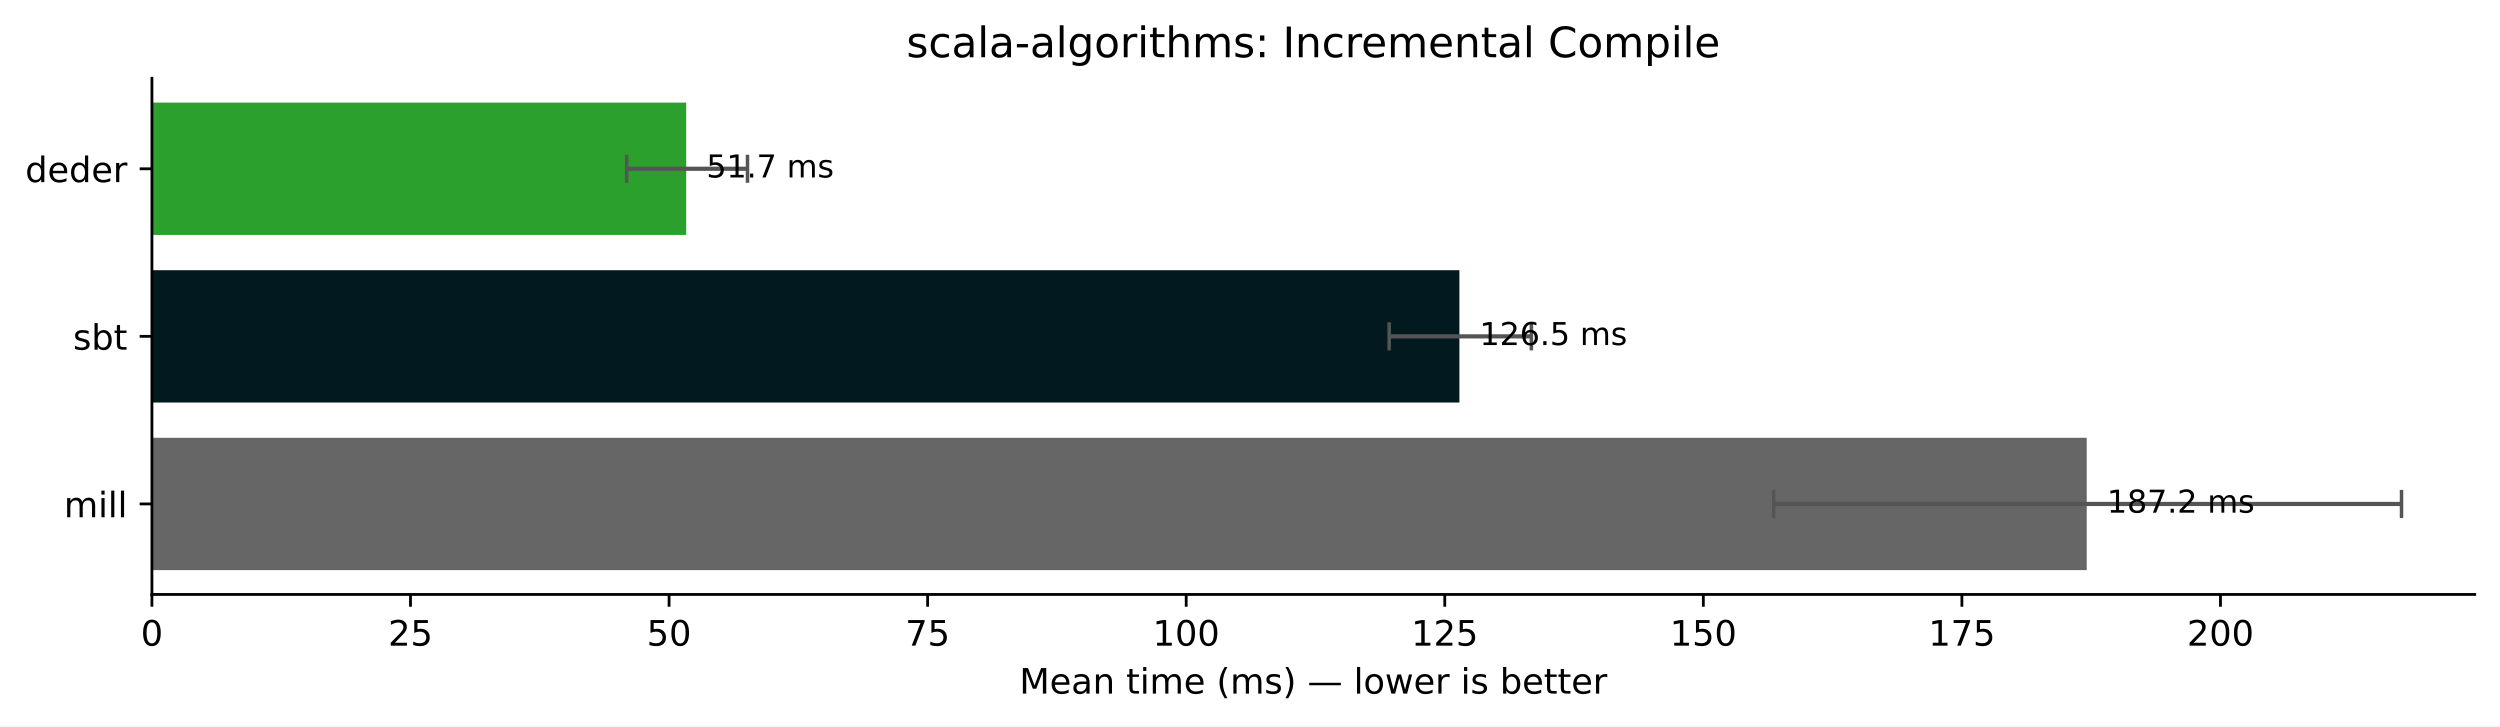
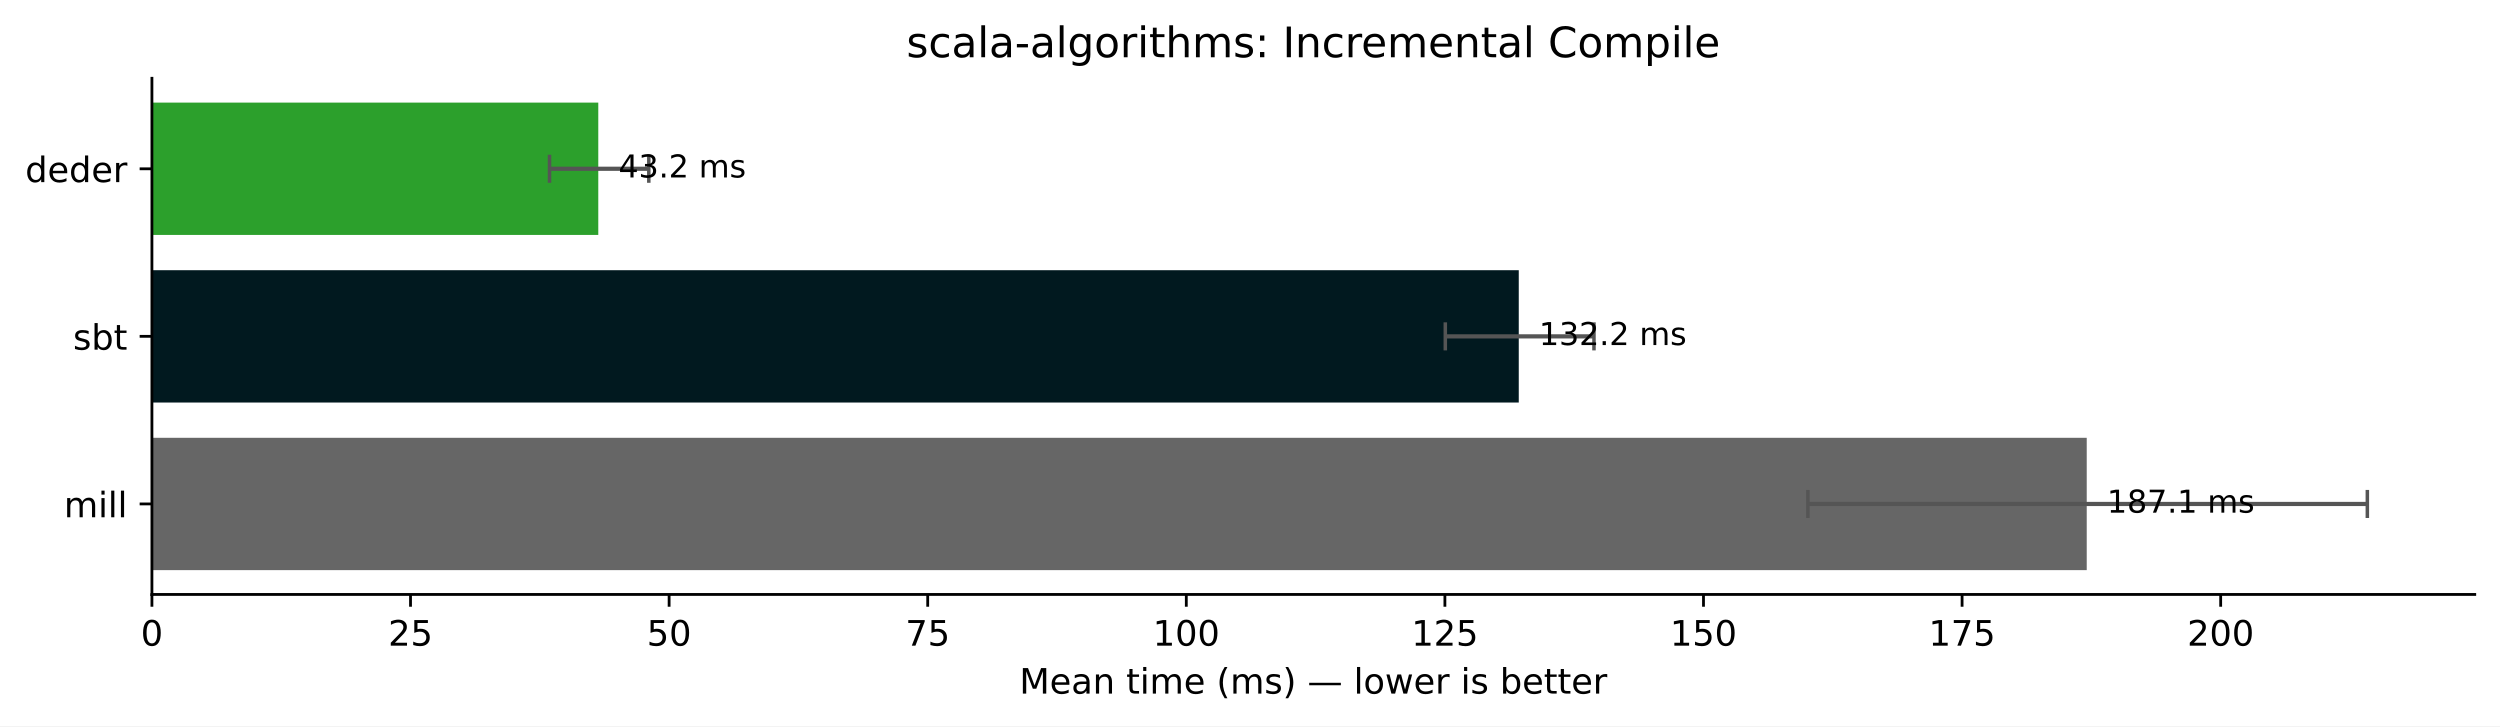
<svg xmlns="http://www.w3.org/2000/svg" xmlns:xlink="http://www.w3.org/1999/xlink" width="712.754pt" height="207.034pt" viewBox="0 0 712.754 207.034" version="1.1">
  <defs>
    <style type="text/css">*{stroke-linejoin: round; stroke-linecap: butt}</style>
  </defs>
  <g id="figure_1">
    <g id="patch_1">
      <path d="M 0 207.034  L 712.754 207.034  L 712.754 0  L 0 0  z " style="fill: #ffffff" />
    </g>
    <g id="axes_1">
      <g id="patch_2">
        <path d="M 43.314 169.478  L 705.554 169.478  L 705.554 22.318  L 43.314 22.318  z " style="fill: #ffffff" />
      </g>
      <g id="patch_3">
-         <path d="M 43.314 162.789  L 595.181 162.789  L 595.181 124.566  L 43.314 124.566  z " clip-path="url(#p7e53af9732)" style="fill: #666666; stroke: #ffffff; stroke-width: 0.5; stroke-linejoin: miter" />
+         <path d="M 43.314 162.789  L 595.181 162.789  L 595.181 124.566  L 43.314 124.566  z " clip-path="url(#p430bd5a08d)" style="fill: #666666; stroke: #ffffff; stroke-width: 0.5; stroke-linejoin: miter" />
      </g>
      <g id="patch_4">
-         <path d="M 43.314 115.01  L 416.326 115.01  L 416.326 76.786  L 43.314 76.786  z " clip-path="url(#p7e53af9732)" style="fill: #01191f; stroke: #ffffff; stroke-width: 0.5; stroke-linejoin: miter" />
+         <path d="M 43.314 115.01  L 433.251 115.01  L 433.251 76.786  L 43.314 76.786  z " clip-path="url(#p430bd5a08d)" style="fill: #01191f; stroke: #ffffff; stroke-width: 0.5; stroke-linejoin: miter" />
      </g>
      <g id="patch_5">
-         <path d="M 43.314 67.231  L 195.886 67.231  L 195.886 29.007  L 43.314 29.007  z " clip-path="url(#p7e53af9732)" style="fill: #2ca02c; stroke: #ffffff; stroke-width: 0.5; stroke-linejoin: miter" />
+         <path d="M 43.314 67.231  L 170.822 67.231  L 170.822 29.007  L 43.314 29.007  z " clip-path="url(#p430bd5a08d)" style="fill: #2ca02c; stroke: #ffffff; stroke-width: 0.5; stroke-linejoin: miter" />
      </g>
      <g id="matplotlib.axis_1">
        <g id="xtick_1">
          <g id="line2d_1">
            <defs>
-               <path id="meca6073a66" d="M 0 0  L 0 3.5  " style="stroke: #000000; stroke-width: 0.8" />
+               <path id="m605adadff2" d="M 0 0  L 0 3.5  " style="stroke: #000000; stroke-width: 0.8" />
            </defs>
            <g>
-               <use xlink:href="#meca6073a66" x="43.314" y="169.478" style="stroke: #000000; stroke-width: 0.8" />
+               <use xlink:href="#m605adadff2" x="43.314" y="169.478" style="stroke: #000000; stroke-width: 0.8" />
            </g>
          </g>
          <g id="text_1">
            <g transform="translate(40.13281 184.0766) scale(0.1 -0.1)">
              <defs>
                <path id="DejaVuSans-30" d="M 2034 4250  Q 1547 4250 1301 3770  Q 1056 3291 1056 2328  Q 1056 1369 1301 889  Q 1547 409 2034 409  Q 2525 409 2770 889  Q 3016 1369 3016 2328  Q 3016 3291 2770 3770  Q 2525 4250 2034 4250  z M 2034 4750  Q 2819 4750 3233 4129  Q 3647 3509 3647 2328  Q 3647 1150 3233 529  Q 2819 -91 2034 -91  Q 1250 -91 836 529  Q 422 1150 422 2328  Q 422 3509 836 4129  Q 1250 4750 2034 4750  z " transform="scale(0.015625)" />
              </defs>
              <use xlink:href="#DejaVuSans-30" />
            </g>
          </g>
        </g>
        <g id="xtick_2">
          <g id="line2d_2">
            <g>
-               <use xlink:href="#meca6073a66" x="117.032" y="169.478" style="stroke: #000000; stroke-width: 0.8" />
+               <use xlink:href="#m605adadff2" x="117.04" y="169.478" style="stroke: #000000; stroke-width: 0.8" />
            </g>
          </g>
          <g id="text_2">
-             <g transform="translate(110.6696 184.0766) scale(0.1 -0.1)">
+             <g transform="translate(110.6771 184.0766) scale(0.1 -0.1)">
              <defs>
                <path id="DejaVuSans-32" d="M 1228 531  L 3431 531  L 3431 0  L 469 0  L 469 531  Q 828 903 1448 1529  Q 2069 2156 2228 2338  Q 2531 2678 2651 2914  Q 2772 3150 2772 3378  Q 2772 3750 2511 3984  Q 2250 4219 1831 4219  Q 1534 4219 1204 4116  Q 875 4013 500 3803  L 500 4441  Q 881 4594 1212 4672  Q 1544 4750 1819 4750  Q 2544 4750 2975 4387  Q 3406 4025 3406 3419  Q 3406 3131 3298 2873  Q 3191 2616 2906 2266  Q 2828 2175 2409 1742  Q 1991 1309 1228 531  z " transform="scale(0.015625)" />
                <path id="DejaVuSans-35" d="M 691 4666  L 3169 4666  L 3169 4134  L 1269 4134  L 1269 2991  Q 1406 3038 1543 3061  Q 1681 3084 1819 3084  Q 2600 3084 3056 2656  Q 3513 2228 3513 1497  Q 3513 744 3044 326  Q 2575 -91 1722 -91  Q 1428 -91 1123 -41  Q 819 9 494 109  L 494 744  Q 775 591 1075 516  Q 1375 441 1709 441  Q 2250 441 2565 725  Q 2881 1009 2881 1497  Q 2881 1984 2565 2268  Q 2250 2553 1709 2553  Q 1456 2553 1204 2497  Q 953 2441 691 2322  L 691 4666  z " transform="scale(0.015625)" />
              </defs>
              <use xlink:href="#DejaVuSans-32" />
              <use xlink:href="#DejaVuSans-35" transform="translate(63.62305 0)" />
            </g>
          </g>
        </g>
        <g id="xtick_3">
          <g id="line2d_3">
            <g>
-               <use xlink:href="#meca6073a66" x="190.75" y="169.478" style="stroke: #000000; stroke-width: 0.8" />
+               <use xlink:href="#m605adadff2" x="190.765" y="169.478" style="stroke: #000000; stroke-width: 0.8" />
            </g>
          </g>
          <g id="text_3">
-             <g transform="translate(184.3877 184.0766) scale(0.1 -0.1)">
+             <g transform="translate(184.4027 184.0766) scale(0.1 -0.1)">
              <use xlink:href="#DejaVuSans-35" />
              <use xlink:href="#DejaVuSans-30" transform="translate(63.62305 0)" />
            </g>
          </g>
        </g>
        <g id="xtick_4">
          <g id="line2d_4">
            <g>
-               <use xlink:href="#meca6073a66" x="264.468" y="169.478" style="stroke: #000000; stroke-width: 0.8" />
+               <use xlink:href="#m605adadff2" x="264.491" y="169.478" style="stroke: #000000; stroke-width: 0.8" />
            </g>
          </g>
          <g id="text_4">
-             <g transform="translate(258.1058 184.0766) scale(0.1 -0.1)">
+             <g transform="translate(258.1282 184.0766) scale(0.1 -0.1)">
              <defs>
                <path id="DejaVuSans-37" d="M 525 4666  L 3525 4666  L 3525 4397  L 1831 0  L 1172 0  L 2766 4134  L 525 4134  L 525 4666  z " transform="scale(0.015625)" />
              </defs>
              <use xlink:href="#DejaVuSans-37" />
              <use xlink:href="#DejaVuSans-35" transform="translate(63.62305 0)" />
            </g>
          </g>
        </g>
        <g id="xtick_5">
          <g id="line2d_5">
            <g>
-               <use xlink:href="#meca6073a66" x="338.186" y="169.478" style="stroke: #000000; stroke-width: 0.8" />
+               <use xlink:href="#m605adadff2" x="338.216" y="169.478" style="stroke: #000000; stroke-width: 0.8" />
            </g>
          </g>
          <g id="text_5">
-             <g transform="translate(328.6427 184.0766) scale(0.1 -0.1)">
+             <g transform="translate(328.6725 184.0766) scale(0.1 -0.1)">
              <defs>
                <path id="DejaVuSans-31" d="M 794 531  L 1825 531  L 1825 4091  L 703 3866  L 703 4441  L 1819 4666  L 2450 4666  L 2450 531  L 3481 531  L 3481 0  L 794 0  L 794 531  z " transform="scale(0.015625)" />
              </defs>
              <use xlink:href="#DejaVuSans-31" />
              <use xlink:href="#DejaVuSans-30" transform="translate(63.62305 0)" />
              <use xlink:href="#DejaVuSans-30" transform="translate(127.2461 0)" />
            </g>
          </g>
        </g>
        <g id="xtick_6">
          <g id="line2d_6">
            <g>
-               <use xlink:href="#meca6073a66" x="411.904" y="169.478" style="stroke: #000000; stroke-width: 0.8" />
+               <use xlink:href="#m605adadff2" x="411.942" y="169.478" style="stroke: #000000; stroke-width: 0.8" />
            </g>
          </g>
          <g id="text_6">
-             <g transform="translate(402.3607 184.0766) scale(0.1 -0.1)">
+             <g transform="translate(402.398 184.0766) scale(0.1 -0.1)">
              <use xlink:href="#DejaVuSans-31" />
              <use xlink:href="#DejaVuSans-32" transform="translate(63.62305 0)" />
              <use xlink:href="#DejaVuSans-35" transform="translate(127.2461 0)" />
            </g>
          </g>
        </g>
        <g id="xtick_7">
          <g id="line2d_7">
            <g>
-               <use xlink:href="#meca6073a66" x="485.623" y="169.478" style="stroke: #000000; stroke-width: 0.8" />
+               <use xlink:href="#m605adadff2" x="485.667" y="169.478" style="stroke: #000000; stroke-width: 0.8" />
            </g>
          </g>
          <g id="text_7">
-             <g transform="translate(476.0788 184.0766) scale(0.1 -0.1)">
+             <g transform="translate(476.1236 184.0766) scale(0.1 -0.1)">
              <use xlink:href="#DejaVuSans-31" />
              <use xlink:href="#DejaVuSans-35" transform="translate(63.62305 0)" />
              <use xlink:href="#DejaVuSans-30" transform="translate(127.2461 0)" />
            </g>
          </g>
        </g>
        <g id="xtick_8">
          <g id="line2d_8">
            <g>
-               <use xlink:href="#meca6073a66" x="559.341" y="169.478" style="stroke: #000000; stroke-width: 0.8" />
+               <use xlink:href="#m605adadff2" x="559.393" y="169.478" style="stroke: #000000; stroke-width: 0.8" />
            </g>
          </g>
          <g id="text_8">
-             <g transform="translate(549.7969 184.0766) scale(0.1 -0.1)">
+             <g transform="translate(549.8491 184.0766) scale(0.1 -0.1)">
              <use xlink:href="#DejaVuSans-31" />
              <use xlink:href="#DejaVuSans-37" transform="translate(63.62305 0)" />
              <use xlink:href="#DejaVuSans-35" transform="translate(127.2461 0)" />
            </g>
          </g>
        </g>
        <g id="xtick_9">
          <g id="line2d_9">
            <g>
-               <use xlink:href="#meca6073a66" x="633.059" y="169.478" style="stroke: #000000; stroke-width: 0.8" />
+               <use xlink:href="#m605adadff2" x="633.118" y="169.478" style="stroke: #000000; stroke-width: 0.8" />
            </g>
          </g>
          <g id="text_9">
-             <g transform="translate(623.515 184.0766) scale(0.1 -0.1)">
+             <g transform="translate(623.5747 184.0766) scale(0.1 -0.1)">
              <use xlink:href="#DejaVuSans-32" />
              <use xlink:href="#DejaVuSans-30" transform="translate(63.62305 0)" />
              <use xlink:href="#DejaVuSans-30" transform="translate(127.2461 0)" />
            </g>
          </g>
        </g>
        <g id="text_10">
          <g transform="translate(290.6372 197.7547) scale(0.1 -0.1)">
            <defs>
              <path id="DejaVuSans-4d" d="M 628 4666  L 1569 4666  L 2759 1491  L 3956 4666  L 4897 4666  L 4897 0  L 4281 0  L 4281 4097  L 3078 897  L 2444 897  L 1241 4097  L 1241 0  L 628 0  L 628 4666  z " transform="scale(0.015625)" />
              <path id="DejaVuSans-65" d="M 3597 1894  L 3597 1613  L 953 1613  Q 991 1019 1311 708  Q 1631 397 2203 397  Q 2534 397 2845 478  Q 3156 559 3463 722  L 3463 178  Q 3153 47 2828 -22  Q 2503 -91 2169 -91  Q 1331 -91 842 396  Q 353 884 353 1716  Q 353 2575 817 3079  Q 1281 3584 2069 3584  Q 2775 3584 3186 3129  Q 3597 2675 3597 1894  z M 3022 2063  Q 3016 2534 2758 2815  Q 2500 3097 2075 3097  Q 1594 3097 1305 2825  Q 1016 2553 972 2059  L 3022 2063  z " transform="scale(0.015625)" />
              <path id="DejaVuSans-61" d="M 2194 1759  Q 1497 1759 1228 1600  Q 959 1441 959 1056  Q 959 750 1161 570  Q 1363 391 1709 391  Q 2188 391 2477 730  Q 2766 1069 2766 1631  L 2766 1759  L 2194 1759  z M 3341 1997  L 3341 0  L 2766 0  L 2766 531  Q 2569 213 2275 61  Q 1981 -91 1556 -91  Q 1019 -91 701 211  Q 384 513 384 1019  Q 384 1609 779 1909  Q 1175 2209 1959 2209  L 2766 2209  L 2766 2266  Q 2766 2663 2505 2880  Q 2244 3097 1772 3097  Q 1472 3097 1187 3025  Q 903 2953 641 2809  L 641 3341  Q 956 3463 1253 3523  Q 1550 3584 1831 3584  Q 2591 3584 2966 3190  Q 3341 2797 3341 1997  z " transform="scale(0.015625)" />
              <path id="DejaVuSans-6e" d="M 3513 2113  L 3513 0  L 2938 0  L 2938 2094  Q 2938 2591 2744 2837  Q 2550 3084 2163 3084  Q 1697 3084 1428 2787  Q 1159 2491 1159 1978  L 1159 0  L 581 0  L 581 3500  L 1159 3500  L 1159 2956  Q 1366 3272 1645 3428  Q 1925 3584 2291 3584  Q 2894 3584 3203 3211  Q 3513 2838 3513 2113  z " transform="scale(0.015625)" />
              <path id="DejaVuSans-20" transform="scale(0.015625)" />
              <path id="DejaVuSans-74" d="M 1172 4494  L 1172 3500  L 2356 3500  L 2356 3053  L 1172 3053  L 1172 1153  Q 1172 725 1289 603  Q 1406 481 1766 481  L 2356 481  L 2356 0  L 1766 0  Q 1100 0 847 248  Q 594 497 594 1153  L 594 3053  L 172 3053  L 172 3500  L 594 3500  L 594 4494  L 1172 4494  z " transform="scale(0.015625)" />
              <path id="DejaVuSans-69" d="M 603 3500  L 1178 3500  L 1178 0  L 603 0  L 603 3500  z M 603 4863  L 1178 4863  L 1178 4134  L 603 4134  L 603 4863  z " transform="scale(0.015625)" />
              <path id="DejaVuSans-6d" d="M 3328 2828  Q 3544 3216 3844 3400  Q 4144 3584 4550 3584  Q 5097 3584 5394 3201  Q 5691 2819 5691 2113  L 5691 0  L 5113 0  L 5113 2094  Q 5113 2597 4934 2840  Q 4756 3084 4391 3084  Q 3944 3084 3684 2787  Q 3425 2491 3425 1978  L 3425 0  L 2847 0  L 2847 2094  Q 2847 2600 2669 2842  Q 2491 3084 2119 3084  Q 1678 3084 1418 2786  Q 1159 2488 1159 1978  L 1159 0  L 581 0  L 581 3500  L 1159 3500  L 1159 2956  Q 1356 3278 1631 3431  Q 1906 3584 2284 3584  Q 2666 3584 2933 3390  Q 3200 3197 3328 2828  z " transform="scale(0.015625)" />
              <path id="DejaVuSans-28" d="M 1984 4856  Q 1566 4138 1362 3434  Q 1159 2731 1159 2009  Q 1159 1288 1364 580  Q 1569 -128 1984 -844  L 1484 -844  Q 1016 -109 783 600  Q 550 1309 550 2009  Q 550 2706 781 3412  Q 1013 4119 1484 4856  L 1984 4856  z " transform="scale(0.015625)" />
              <path id="DejaVuSans-73" d="M 2834 3397  L 2834 2853  Q 2591 2978 2328 3040  Q 2066 3103 1784 3103  Q 1356 3103 1142 2972  Q 928 2841 928 2578  Q 928 2378 1081 2264  Q 1234 2150 1697 2047  L 1894 2003  Q 2506 1872 2764 1633  Q 3022 1394 3022 966  Q 3022 478 2636 193  Q 2250 -91 1575 -91  Q 1294 -91 989 -36  Q 684 19 347 128  L 347 722  Q 666 556 975 473  Q 1284 391 1588 391  Q 1994 391 2212 530  Q 2431 669 2431 922  Q 2431 1156 2273 1281  Q 2116 1406 1581 1522  L 1381 1569  Q 847 1681 609 1914  Q 372 2147 372 2553  Q 372 3047 722 3315  Q 1072 3584 1716 3584  Q 2034 3584 2315 3537  Q 2597 3491 2834 3397  z " transform="scale(0.015625)" />
              <path id="DejaVuSans-29" d="M 513 4856  L 1013 4856  Q 1481 4119 1714 3412  Q 1947 2706 1947 2009  Q 1947 1309 1714 600  Q 1481 -109 1013 -844  L 513 -844  Q 928 -128 1133 580  Q 1338 1288 1338 2009  Q 1338 2731 1133 3434  Q 928 4138 513 4856  z " transform="scale(0.015625)" />
              <path id="DejaVuSans-2014" d="M 313 1978  L 6088 1978  L 6088 1528  L 313 1528  L 313 1978  z " transform="scale(0.015625)" />
              <path id="DejaVuSans-6c" d="M 603 4863  L 1178 4863  L 1178 0  L 603 0  L 603 4863  z " transform="scale(0.015625)" />
              <path id="DejaVuSans-6f" d="M 1959 3097  Q 1497 3097 1228 2736  Q 959 2375 959 1747  Q 959 1119 1226 758  Q 1494 397 1959 397  Q 2419 397 2687 759  Q 2956 1122 2956 1747  Q 2956 2369 2687 2733  Q 2419 3097 1959 3097  z M 1959 3584  Q 2709 3584 3137 3096  Q 3566 2609 3566 1747  Q 3566 888 3137 398  Q 2709 -91 1959 -91  Q 1206 -91 779 398  Q 353 888 353 1747  Q 353 2609 779 3096  Q 1206 3584 1959 3584  z " transform="scale(0.015625)" />
              <path id="DejaVuSans-77" d="M 269 3500  L 844 3500  L 1563 769  L 2278 3500  L 2956 3500  L 3675 769  L 4391 3500  L 4966 3500  L 4050 0  L 3372 0  L 2619 2869  L 1863 0  L 1184 0  L 269 3500  z " transform="scale(0.015625)" />
              <path id="DejaVuSans-72" d="M 2631 2963  Q 2534 3019 2420 3045  Q 2306 3072 2169 3072  Q 1681 3072 1420 2755  Q 1159 2438 1159 1844  L 1159 0  L 581 0  L 581 3500  L 1159 3500  L 1159 2956  Q 1341 3275 1631 3429  Q 1922 3584 2338 3584  Q 2397 3584 2469 3576  Q 2541 3569 2628 3553  L 2631 2963  z " transform="scale(0.015625)" />
              <path id="DejaVuSans-62" d="M 3116 1747  Q 3116 2381 2855 2742  Q 2594 3103 2138 3103  Q 1681 3103 1420 2742  Q 1159 2381 1159 1747  Q 1159 1113 1420 752  Q 1681 391 2138 391  Q 2594 391 2855 752  Q 3116 1113 3116 1747  z M 1159 2969  Q 1341 3281 1617 3432  Q 1894 3584 2278 3584  Q 2916 3584 3314 3078  Q 3713 2572 3713 1747  Q 3713 922 3314 415  Q 2916 -91 2278 -91  Q 1894 -91 1617 61  Q 1341 213 1159 525  L 1159 0  L 581 0  L 581 4863  L 1159 4863  L 1159 2969  z " transform="scale(0.015625)" />
            </defs>
            <use xlink:href="#DejaVuSans-4d" />
            <use xlink:href="#DejaVuSans-65" transform="translate(86.2793 0)" />
            <use xlink:href="#DejaVuSans-61" transform="translate(147.8027 0)" />
            <use xlink:href="#DejaVuSans-6e" transform="translate(209.082 0)" />
            <use xlink:href="#DejaVuSans-20" transform="translate(272.4609 0)" />
            <use xlink:href="#DejaVuSans-74" transform="translate(304.248 0)" />
            <use xlink:href="#DejaVuSans-69" transform="translate(343.457 0)" />
            <use xlink:href="#DejaVuSans-6d" transform="translate(371.2402 0)" />
            <use xlink:href="#DejaVuSans-65" transform="translate(468.6523 0)" />
            <use xlink:href="#DejaVuSans-20" transform="translate(530.1758 0)" />
            <use xlink:href="#DejaVuSans-28" transform="translate(561.9629 0)" />
            <use xlink:href="#DejaVuSans-6d" transform="translate(600.9766 0)" />
            <use xlink:href="#DejaVuSans-73" transform="translate(698.3887 0)" />
            <use xlink:href="#DejaVuSans-29" transform="translate(750.4883 0)" />
            <use xlink:href="#DejaVuSans-20" transform="translate(789.502 0)" />
            <use xlink:href="#DejaVuSans-2014" transform="translate(821.2891 0)" />
            <use xlink:href="#DejaVuSans-20" transform="translate(921.2891 0)" />
            <use xlink:href="#DejaVuSans-6c" transform="translate(953.0762 0)" />
            <use xlink:href="#DejaVuSans-6f" transform="translate(980.8594 0)" />
            <use xlink:href="#DejaVuSans-77" transform="translate(1042.041 0)" />
            <use xlink:href="#DejaVuSans-65" transform="translate(1123.828 0)" />
            <use xlink:href="#DejaVuSans-72" transform="translate(1185.352 0)" />
            <use xlink:href="#DejaVuSans-20" transform="translate(1226.465 0)" />
            <use xlink:href="#DejaVuSans-69" transform="translate(1258.252 0)" />
            <use xlink:href="#DejaVuSans-73" transform="translate(1286.035 0)" />
            <use xlink:href="#DejaVuSans-20" transform="translate(1338.135 0)" />
            <use xlink:href="#DejaVuSans-62" transform="translate(1369.922 0)" />
            <use xlink:href="#DejaVuSans-65" transform="translate(1433.398 0)" />
            <use xlink:href="#DejaVuSans-74" transform="translate(1494.922 0)" />
            <use xlink:href="#DejaVuSans-74" transform="translate(1534.131 0)" />
            <use xlink:href="#DejaVuSans-65" transform="translate(1573.34 0)" />
            <use xlink:href="#DejaVuSans-72" transform="translate(1634.863 0)" />
          </g>
        </g>
      </g>
      <g id="matplotlib.axis_2">
        <g id="ytick_1">
          <g id="line2d_10">
            <defs>
-               <path id="m98a4b5c438" d="M 0 0  L -3.5 0  " style="stroke: #000000; stroke-width: 0.8" />
+               <path id="ma45e141ca2" d="M 0 0  L -3.5 0  " style="stroke: #000000; stroke-width: 0.8" />
            </defs>
            <g>
-               <use xlink:href="#m98a4b5c438" x="43.314" y="143.677" style="stroke: #000000; stroke-width: 0.8" />
+               <use xlink:href="#ma45e141ca2" x="43.314" y="143.677" style="stroke: #000000; stroke-width: 0.8" />
            </g>
          </g>
          <g id="text_11">
            <g transform="translate(18.23906 147.4766) scale(0.1 -0.1)">
              <use xlink:href="#DejaVuSans-6d" />
              <use xlink:href="#DejaVuSans-69" transform="translate(97.41211 0)" />
              <use xlink:href="#DejaVuSans-6c" transform="translate(125.1953 0)" />
              <use xlink:href="#DejaVuSans-6c" transform="translate(152.9785 0)" />
            </g>
          </g>
        </g>
        <g id="ytick_2">
          <g id="line2d_11">
            <g>
-               <use xlink:href="#m98a4b5c438" x="43.314" y="95.898" style="stroke: #000000; stroke-width: 0.8" />
+               <use xlink:href="#ma45e141ca2" x="43.314" y="95.898" style="stroke: #000000; stroke-width: 0.8" />
            </g>
          </g>
          <g id="text_12">
            <g transform="translate(20.83594 99.69734) scale(0.1 -0.1)">
              <use xlink:href="#DejaVuSans-73" />
              <use xlink:href="#DejaVuSans-62" transform="translate(52.09961 0)" />
              <use xlink:href="#DejaVuSans-74" transform="translate(115.5762 0)" />
            </g>
          </g>
        </g>
        <g id="ytick_3">
          <g id="line2d_12">
            <g>
-               <use xlink:href="#m98a4b5c438" x="43.314" y="48.119" style="stroke: #000000; stroke-width: 0.8" />
+               <use xlink:href="#ma45e141ca2" x="43.314" y="48.119" style="stroke: #000000; stroke-width: 0.8" />
            </g>
          </g>
          <g id="text_13">
            <g transform="translate(7.2 51.91812) scale(0.1 -0.1)">
              <defs>
                <path id="DejaVuSans-64" d="M 2906 2969  L 2906 4863  L 3481 4863  L 3481 0  L 2906 0  L 2906 525  Q 2725 213 2448 61  Q 2172 -91 1784 -91  Q 1150 -91 751 415  Q 353 922 353 1747  Q 353 2572 751 3078  Q 1150 3584 1784 3584  Q 2172 3584 2448 3432  Q 2725 3281 2906 2969  z M 947 1747  Q 947 1113 1208 752  Q 1469 391 1925 391  Q 2381 391 2643 752  Q 2906 1113 2906 1747  Q 2906 2381 2643 2742  Q 2381 3103 1925 3103  Q 1469 3103 1208 2742  Q 947 2381 947 1747  z " transform="scale(0.015625)" />
              </defs>
              <use xlink:href="#DejaVuSans-64" />
              <use xlink:href="#DejaVuSans-65" transform="translate(63.47656 0)" />
              <use xlink:href="#DejaVuSans-64" transform="translate(125 0)" />
              <use xlink:href="#DejaVuSans-65" transform="translate(188.4766 0)" />
              <use xlink:href="#DejaVuSans-72" transform="translate(250 0)" />
            </g>
          </g>
        </g>
      </g>
      <g id="LineCollection_1">
-         <path d="M 505.685 143.677  L 684.677 143.677  " clip-path="url(#p7e53af9732)" style="fill: none; stroke: #555555; stroke-width: 1.2" />
-         <path d="M 396.055 95.898  L 436.596 95.898  " clip-path="url(#p7e53af9732)" style="fill: none; stroke: #555555; stroke-width: 1.2" />
-         <path d="M 178.659 48.119  L 213.113 48.119  " clip-path="url(#p7e53af9732)" style="fill: none; stroke: #555555; stroke-width: 1.2" />
+         <path d="M 515.428 143.677  L 674.934 143.677  " clip-path="url(#p430bd5a08d)" style="fill: none; stroke: #555555; stroke-width: 1.2" />
+         <path d="M 412.059 95.898  L 454.444 95.898  " clip-path="url(#p430bd5a08d)" style="fill: none; stroke: #555555; stroke-width: 1.2" />
+         <path d="M 156.669 48.119  L 184.974 48.119  " clip-path="url(#p430bd5a08d)" style="fill: none; stroke: #555555; stroke-width: 1.2" />
      </g>
      <g id="line2d_13">
        <defs>
-           <path id="mab458e7ad3" d="M 0 4  L 0 -4  " style="stroke: #555555" />
+           <path id="m355a4eff26" d="M 0 4  L 0 -4  " style="stroke: #555555" />
        </defs>
-         <g clip-path="url(#p7e53af9732)">
-           <use xlink:href="#mab458e7ad3" x="505.685" y="143.677" style="fill: #1f77b4; stroke: #555555" />
-           <use xlink:href="#mab458e7ad3" x="396.055" y="95.898" style="fill: #1f77b4; stroke: #555555" />
-           <use xlink:href="#mab458e7ad3" x="178.659" y="48.119" style="fill: #1f77b4; stroke: #555555" />
+         <g clip-path="url(#p430bd5a08d)">
+           <use xlink:href="#m355a4eff26" x="515.428" y="143.677" style="fill: #1f77b4; stroke: #555555" />
+           <use xlink:href="#m355a4eff26" x="412.059" y="95.898" style="fill: #1f77b4; stroke: #555555" />
+           <use xlink:href="#m355a4eff26" x="156.669" y="48.119" style="fill: #1f77b4; stroke: #555555" />
        </g>
      </g>
      <g id="line2d_14">
-         <g clip-path="url(#p7e53af9732)">
-           <use xlink:href="#mab458e7ad3" x="684.677" y="143.677" style="fill: #1f77b4; stroke: #555555" />
-           <use xlink:href="#mab458e7ad3" x="436.596" y="95.898" style="fill: #1f77b4; stroke: #555555" />
-           <use xlink:href="#mab458e7ad3" x="213.113" y="48.119" style="fill: #1f77b4; stroke: #555555" />
+         <g clip-path="url(#p430bd5a08d)">
+           <use xlink:href="#m355a4eff26" x="674.934" y="143.677" style="fill: #1f77b4; stroke: #555555" />
+           <use xlink:href="#m355a4eff26" x="454.444" y="95.898" style="fill: #1f77b4; stroke: #555555" />
+           <use xlink:href="#m355a4eff26" x="184.974" y="48.119" style="fill: #1f77b4; stroke: #555555" />
        </g>
      </g>
      <g id="patch_6">
        <path d="M 43.314 169.478  L 43.314 22.318  " style="fill: none; stroke: #000000; stroke-width: 0.8; stroke-linejoin: miter; stroke-linecap: square" />
      </g>
      <g id="patch_7">
        <path d="M 43.314 169.478  L 705.554 169.478  " style="fill: none; stroke: #000000; stroke-width: 0.8; stroke-linejoin: miter; stroke-linecap: square" />
      </g>
      <g id="text_14">
        <g transform="translate(600.6994 146.1608) scale(0.09 -0.09)">
          <defs>
            <path id="DejaVuSans-38" d="M 2034 2216  Q 1584 2216 1326 1975  Q 1069 1734 1069 1313  Q 1069 891 1326 650  Q 1584 409 2034 409  Q 2484 409 2743 651  Q 3003 894 3003 1313  Q 3003 1734 2745 1975  Q 2488 2216 2034 2216  z M 1403 2484  Q 997 2584 770 2862  Q 544 3141 544 3541  Q 544 4100 942 4425  Q 1341 4750 2034 4750  Q 2731 4750 3128 4425  Q 3525 4100 3525 3541  Q 3525 3141 3298 2862  Q 3072 2584 2669 2484  Q 3125 2378 3379 2068  Q 3634 1759 3634 1313  Q 3634 634 3220 271  Q 2806 -91 2034 -91  Q 1263 -91 848 271  Q 434 634 434 1313  Q 434 1759 690 2068  Q 947 2378 1403 2484  z M 1172 3481  Q 1172 3119 1398 2916  Q 1625 2713 2034 2713  Q 2441 2713 2670 2916  Q 2900 3119 2900 3481  Q 2900 3844 2670 4047  Q 2441 4250 2034 4250  Q 1625 4250 1398 4047  Q 1172 3844 1172 3481  z " transform="scale(0.015625)" />
            <path id="DejaVuSans-2e" d="M 684 794  L 1344 794  L 1344 0  L 684 0  L 684 794  z " transform="scale(0.015625)" />
          </defs>
          <use xlink:href="#DejaVuSans-31" />
          <use xlink:href="#DejaVuSans-38" transform="translate(63.62305 0)" />
          <use xlink:href="#DejaVuSans-37" transform="translate(127.2461 0)" />
          <use xlink:href="#DejaVuSans-2e" transform="translate(190.8691 0)" />
+           <use xlink:href="#DejaVuSans-31" transform="translate(222.6562 0)" />
+           <use xlink:href="#DejaVuSans-20" transform="translate(286.2793 0)" />
+           <use xlink:href="#DejaVuSans-6d" transform="translate(318.0664 0)" />
+           <use xlink:href="#DejaVuSans-73" transform="translate(415.4785 0)" />
+         </g>
+       </g>
+       <g id="text_15">
+         <g transform="translate(438.77 98.38156) scale(0.09 -0.09)">
+           <defs>
+             <path id="DejaVuSans-33" d="M 2597 2516  Q 3050 2419 3304 2112  Q 3559 1806 3559 1356  Q 3559 666 3084 287  Q 2609 -91 1734 -91  Q 1441 -91 1130 -33  Q 819 25 488 141  L 488 750  Q 750 597 1062 519  Q 1375 441 1716 441  Q 2309 441 2620 675  Q 2931 909 2931 1356  Q 2931 1769 2642 2001  Q 2353 2234 1838 2234  L 1294 2234  L 1294 2753  L 1863 2753  Q 2328 2753 2575 2939  Q 2822 3125 2822 3475  Q 2822 3834 2567 4026  Q 2313 4219 1838 4219  Q 1578 4219 1281 4162  Q 984 4106 628 3988  L 628 4550  Q 988 4650 1302 4700  Q 1616 4750 1894 4750  Q 2613 4750 3031 4423  Q 3450 4097 3450 3541  Q 3450 3153 3228 2886  Q 3006 2619 2597 2516  z " transform="scale(0.015625)" />
+           </defs>
+           <use xlink:href="#DejaVuSans-31" />
+           <use xlink:href="#DejaVuSans-33" transform="translate(63.62305 0)" />
+           <use xlink:href="#DejaVuSans-32" transform="translate(127.2461 0)" />
+           <use xlink:href="#DejaVuSans-2e" transform="translate(190.8691 0)" />
          <use xlink:href="#DejaVuSans-32" transform="translate(222.6562 0)" />
          <use xlink:href="#DejaVuSans-20" transform="translate(286.2793 0)" />
          <use xlink:href="#DejaVuSans-6d" transform="translate(318.0664 0)" />
          <use xlink:href="#DejaVuSans-73" transform="translate(415.4785 0)" />
        </g>
      </g>
-       <g id="text_15">
-         <g transform="translate(421.8442 98.38156) scale(0.09 -0.09)">
+       <g id="text_16">
+         <g transform="translate(176.3403 50.60234) scale(0.09 -0.09)">
          <defs>
-             <path id="DejaVuSans-36" d="M 2113 2584  Q 1688 2584 1439 2293  Q 1191 2003 1191 1497  Q 1191 994 1439 701  Q 1688 409 2113 409  Q 2538 409 2786 701  Q 3034 994 3034 1497  Q 3034 2003 2786 2293  Q 2538 2584 2113 2584  z M 3366 4563  L 3366 3988  Q 3128 4100 2886 4159  Q 2644 4219 2406 4219  Q 1781 4219 1451 3797  Q 1122 3375 1075 2522  Q 1259 2794 1537 2939  Q 1816 3084 2150 3084  Q 2853 3084 3261 2657  Q 3669 2231 3669 1497  Q 3669 778 3244 343  Q 2819 -91 2113 -91  Q 1303 -91 875 529  Q 447 1150 447 2328  Q 447 3434 972 4092  Q 1497 4750 2381 4750  Q 2619 4750 2861 4703  Q 3103 4656 3366 4563  z " transform="scale(0.015625)" />
+             <path id="DejaVuSans-34" d="M 2419 4116  L 825 1625  L 2419 1625  L 2419 4116  z M 2253 4666  L 3047 4666  L 3047 1625  L 3713 1625  L 3713 1100  L 3047 1100  L 3047 0  L 2419 0  L 2419 1100  L 313 1100  L 313 1709  L 2253 4666  z " transform="scale(0.015625)" />
          </defs>
-           <use xlink:href="#DejaVuSans-31" />
-           <use xlink:href="#DejaVuSans-32" transform="translate(63.62305 0)" />
-           <use xlink:href="#DejaVuSans-36" transform="translate(127.2461 0)" />
-           <use xlink:href="#DejaVuSans-2e" transform="translate(190.8691 0)" />
-           <use xlink:href="#DejaVuSans-35" transform="translate(222.6562 0)" />
-           <use xlink:href="#DejaVuSans-20" transform="translate(286.2793 0)" />
-           <use xlink:href="#DejaVuSans-6d" transform="translate(318.0664 0)" />
-           <use xlink:href="#DejaVuSans-73" transform="translate(415.4785 0)" />
-         </g>
-       </g>
-       <g id="text_16">
-         <g transform="translate(201.4045 50.60234) scale(0.09 -0.09)">
-           <use xlink:href="#DejaVuSans-35" />
-           <use xlink:href="#DejaVuSans-31" transform="translate(63.62305 0)" />
+           <use xlink:href="#DejaVuSans-34" />
+           <use xlink:href="#DejaVuSans-33" transform="translate(63.62305 0)" />
          <use xlink:href="#DejaVuSans-2e" transform="translate(127.2461 0)" />
-           <use xlink:href="#DejaVuSans-37" transform="translate(159.0332 0)" />
+           <use xlink:href="#DejaVuSans-32" transform="translate(159.0332 0)" />
          <use xlink:href="#DejaVuSans-20" transform="translate(222.6562 0)" />
          <use xlink:href="#DejaVuSans-6d" transform="translate(254.4434 0)" />
          <use xlink:href="#DejaVuSans-73" transform="translate(351.8555 0)" />
        </g>
      </g>
      <g id="text_17">
        <g transform="translate(258.4372 16.31812) scale(0.12 -0.12)">
          <defs>
            <path id="DejaVuSans-63" d="M 3122 3366  L 3122 2828  Q 2878 2963 2633 3030  Q 2388 3097 2138 3097  Q 1578 3097 1268 2742  Q 959 2388 959 1747  Q 959 1106 1268 751  Q 1578 397 2138 397  Q 2388 397 2633 464  Q 2878 531 3122 666  L 3122 134  Q 2881 22 2623 -34  Q 2366 -91 2075 -91  Q 1284 -91 818 406  Q 353 903 353 1747  Q 353 2603 823 3093  Q 1294 3584 2113 3584  Q 2378 3584 2631 3529  Q 2884 3475 3122 3366  z " transform="scale(0.015625)" />
            <path id="DejaVuSans-2d" d="M 313 2009  L 1997 2009  L 1997 1497  L 313 1497  L 313 2009  z " transform="scale(0.015625)" />
            <path id="DejaVuSans-67" d="M 2906 1791  Q 2906 2416 2648 2759  Q 2391 3103 1925 3103  Q 1463 3103 1205 2759  Q 947 2416 947 1791  Q 947 1169 1205 825  Q 1463 481 1925 481  Q 2391 481 2648 825  Q 2906 1169 2906 1791  z M 3481 434  Q 3481 -459 3084 -895  Q 2688 -1331 1869 -1331  Q 1566 -1331 1297 -1286  Q 1028 -1241 775 -1147  L 775 -588  Q 1028 -725 1275 -790  Q 1522 -856 1778 -856  Q 2344 -856 2625 -561  Q 2906 -266 2906 331  L 2906 616  Q 2728 306 2450 153  Q 2172 0 1784 0  Q 1141 0 747 490  Q 353 981 353 1791  Q 353 2603 747 3093  Q 1141 3584 1784 3584  Q 2172 3584 2450 3431  Q 2728 3278 2906 2969  L 2906 3500  L 3481 3500  L 3481 434  z " transform="scale(0.015625)" />
            <path id="DejaVuSans-68" d="M 3513 2113  L 3513 0  L 2938 0  L 2938 2094  Q 2938 2591 2744 2837  Q 2550 3084 2163 3084  Q 1697 3084 1428 2787  Q 1159 2491 1159 1978  L 1159 0  L 581 0  L 581 4863  L 1159 4863  L 1159 2956  Q 1366 3272 1645 3428  Q 1925 3584 2291 3584  Q 2894 3584 3203 3211  Q 3513 2838 3513 2113  z " transform="scale(0.015625)" />
            <path id="DejaVuSans-3a" d="M 750 794  L 1409 794  L 1409 0  L 750 0  L 750 794  z M 750 3309  L 1409 3309  L 1409 2516  L 750 2516  L 750 3309  z " transform="scale(0.015625)" />
            <path id="DejaVuSans-49" d="M 628 4666  L 1259 4666  L 1259 0  L 628 0  L 628 4666  z " transform="scale(0.015625)" />
            <path id="DejaVuSans-43" d="M 4122 4306  L 4122 3641  Q 3803 3938 3442 4084  Q 3081 4231 2675 4231  Q 1875 4231 1450 3742  Q 1025 3253 1025 2328  Q 1025 1406 1450 917  Q 1875 428 2675 428  Q 3081 428 3442 575  Q 3803 722 4122 1019  L 4122 359  Q 3791 134 3420 21  Q 3050 -91 2638 -91  Q 1578 -91 968 557  Q 359 1206 359 2328  Q 359 3453 968 4101  Q 1578 4750 2638 4750  Q 3056 4750 3426 4639  Q 3797 4528 4122 4306  z " transform="scale(0.015625)" />
            <path id="DejaVuSans-70" d="M 1159 525  L 1159 -1331  L 581 -1331  L 581 3500  L 1159 3500  L 1159 2969  Q 1341 3281 1617 3432  Q 1894 3584 2278 3584  Q 2916 3584 3314 3078  Q 3713 2572 3713 1747  Q 3713 922 3314 415  Q 2916 -91 2278 -91  Q 1894 -91 1617 61  Q 1341 213 1159 525  z M 3116 1747  Q 3116 2381 2855 2742  Q 2594 3103 2138 3103  Q 1681 3103 1420 2742  Q 1159 2381 1159 1747  Q 1159 1113 1420 752  Q 1681 391 2138 391  Q 2594 391 2855 752  Q 3116 1113 3116 1747  z " transform="scale(0.015625)" />
          </defs>
          <use xlink:href="#DejaVuSans-73" />
          <use xlink:href="#DejaVuSans-63" transform="translate(52.09961 0)" />
          <use xlink:href="#DejaVuSans-61" transform="translate(107.0801 0)" />
          <use xlink:href="#DejaVuSans-6c" transform="translate(168.3594 0)" />
          <use xlink:href="#DejaVuSans-61" transform="translate(196.1426 0)" />
          <use xlink:href="#DejaVuSans-2d" transform="translate(257.4219 0)" />
          <use xlink:href="#DejaVuSans-61" transform="translate(293.5059 0)" />
          <use xlink:href="#DejaVuSans-6c" transform="translate(354.7852 0)" />
          <use xlink:href="#DejaVuSans-67" transform="translate(382.5684 0)" />
          <use xlink:href="#DejaVuSans-6f" transform="translate(446.0449 0)" />
          <use xlink:href="#DejaVuSans-72" transform="translate(507.2266 0)" />
          <use xlink:href="#DejaVuSans-69" transform="translate(548.3398 0)" />
          <use xlink:href="#DejaVuSans-74" transform="translate(576.123 0)" />
          <use xlink:href="#DejaVuSans-68" transform="translate(615.332 0)" />
          <use xlink:href="#DejaVuSans-6d" transform="translate(678.7109 0)" />
          <use xlink:href="#DejaVuSans-73" transform="translate(776.123 0)" />
          <use xlink:href="#DejaVuSans-3a" transform="translate(828.2227 0)" />
          <use xlink:href="#DejaVuSans-20" transform="translate(861.9141 0)" />
          <use xlink:href="#DejaVuSans-49" transform="translate(893.7012 0)" />
          <use xlink:href="#DejaVuSans-6e" transform="translate(923.1934 0)" />
          <use xlink:href="#DejaVuSans-63" transform="translate(986.5723 0)" />
          <use xlink:href="#DejaVuSans-72" transform="translate(1041.553 0)" />
          <use xlink:href="#DejaVuSans-65" transform="translate(1080.416 0)" />
          <use xlink:href="#DejaVuSans-6d" transform="translate(1141.939 0)" />
          <use xlink:href="#DejaVuSans-65" transform="translate(1239.352 0)" />
          <use xlink:href="#DejaVuSans-6e" transform="translate(1300.875 0)" />
          <use xlink:href="#DejaVuSans-74" transform="translate(1364.254 0)" />
          <use xlink:href="#DejaVuSans-61" transform="translate(1403.463 0)" />
          <use xlink:href="#DejaVuSans-6c" transform="translate(1464.742 0)" />
          <use xlink:href="#DejaVuSans-20" transform="translate(1492.525 0)" />
          <use xlink:href="#DejaVuSans-43" transform="translate(1524.312 0)" />
          <use xlink:href="#DejaVuSans-6f" transform="translate(1594.137 0)" />
          <use xlink:href="#DejaVuSans-6d" transform="translate(1655.318 0)" />
          <use xlink:href="#DejaVuSans-70" transform="translate(1752.73 0)" />
          <use xlink:href="#DejaVuSans-69" transform="translate(1816.207 0)" />
          <use xlink:href="#DejaVuSans-6c" transform="translate(1843.99 0)" />
          <use xlink:href="#DejaVuSans-65" transform="translate(1871.773 0)" />
        </g>
      </g>
    </g>
  </g>
  <defs>
-     <clipPath id="p7e53af9732">
+     <clipPath id="p430bd5a08d">
      <rect x="43.314" y="22.318" width="662.24" height="147.16" />
    </clipPath>
  </defs>
</svg>
